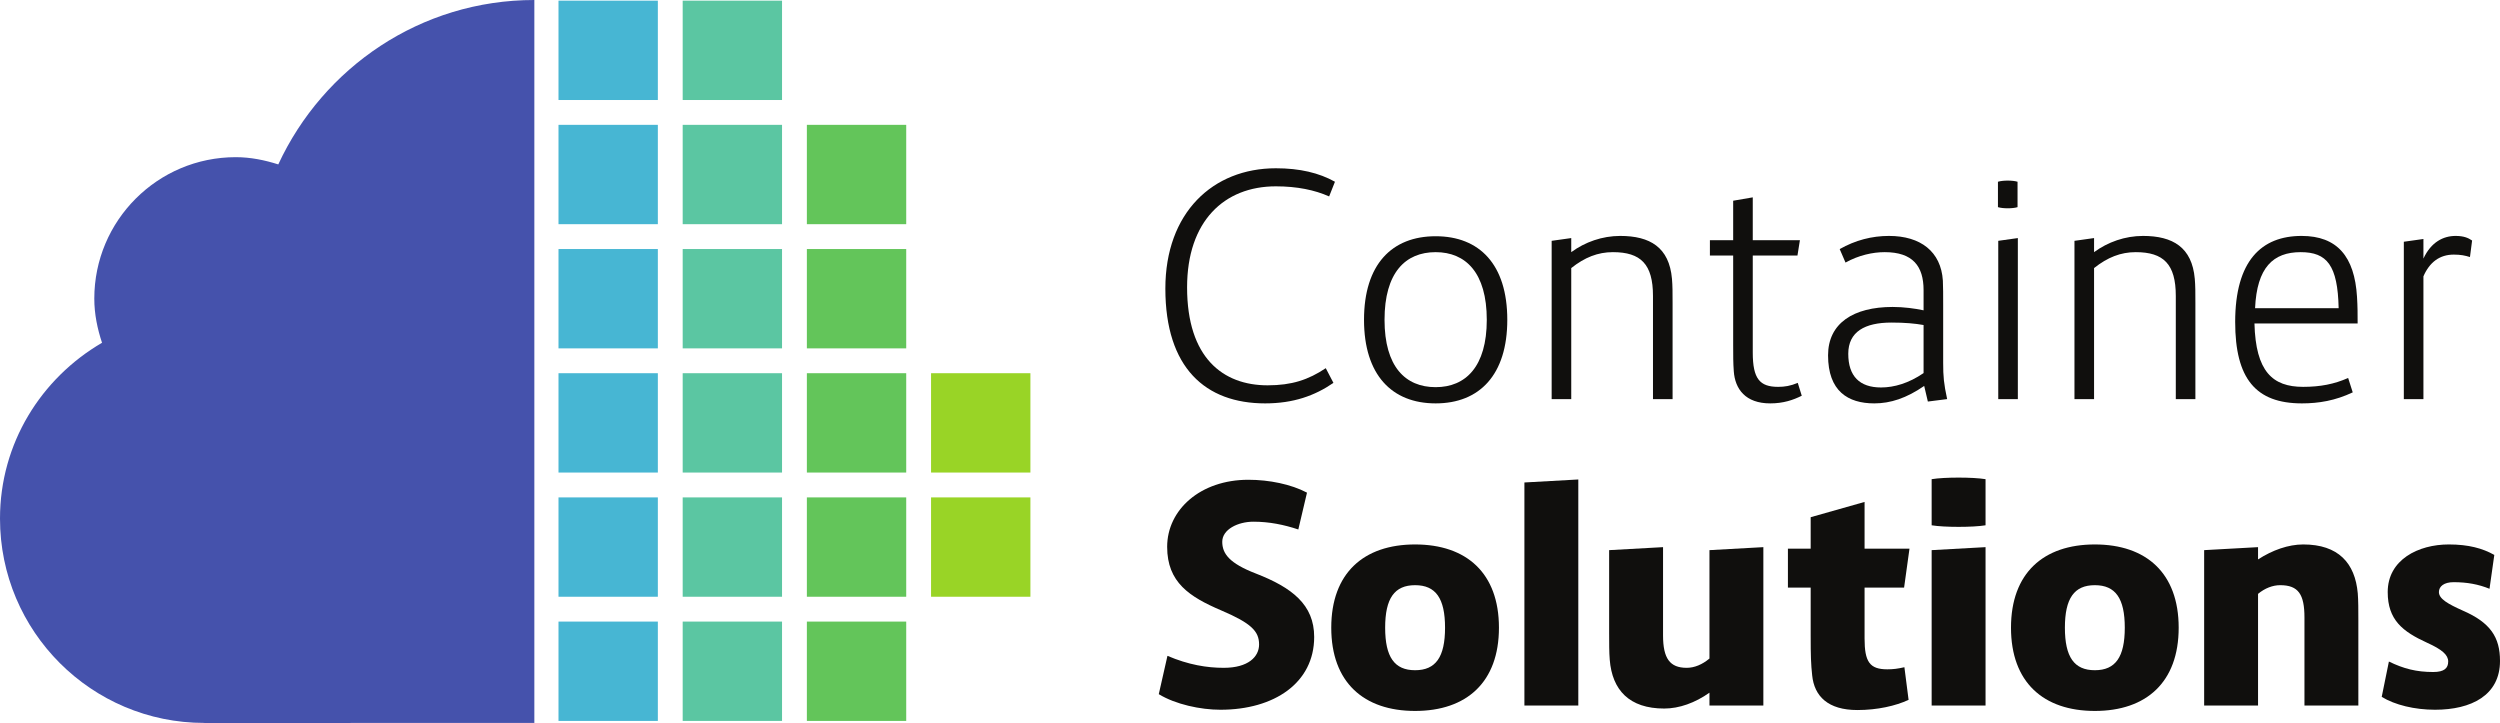
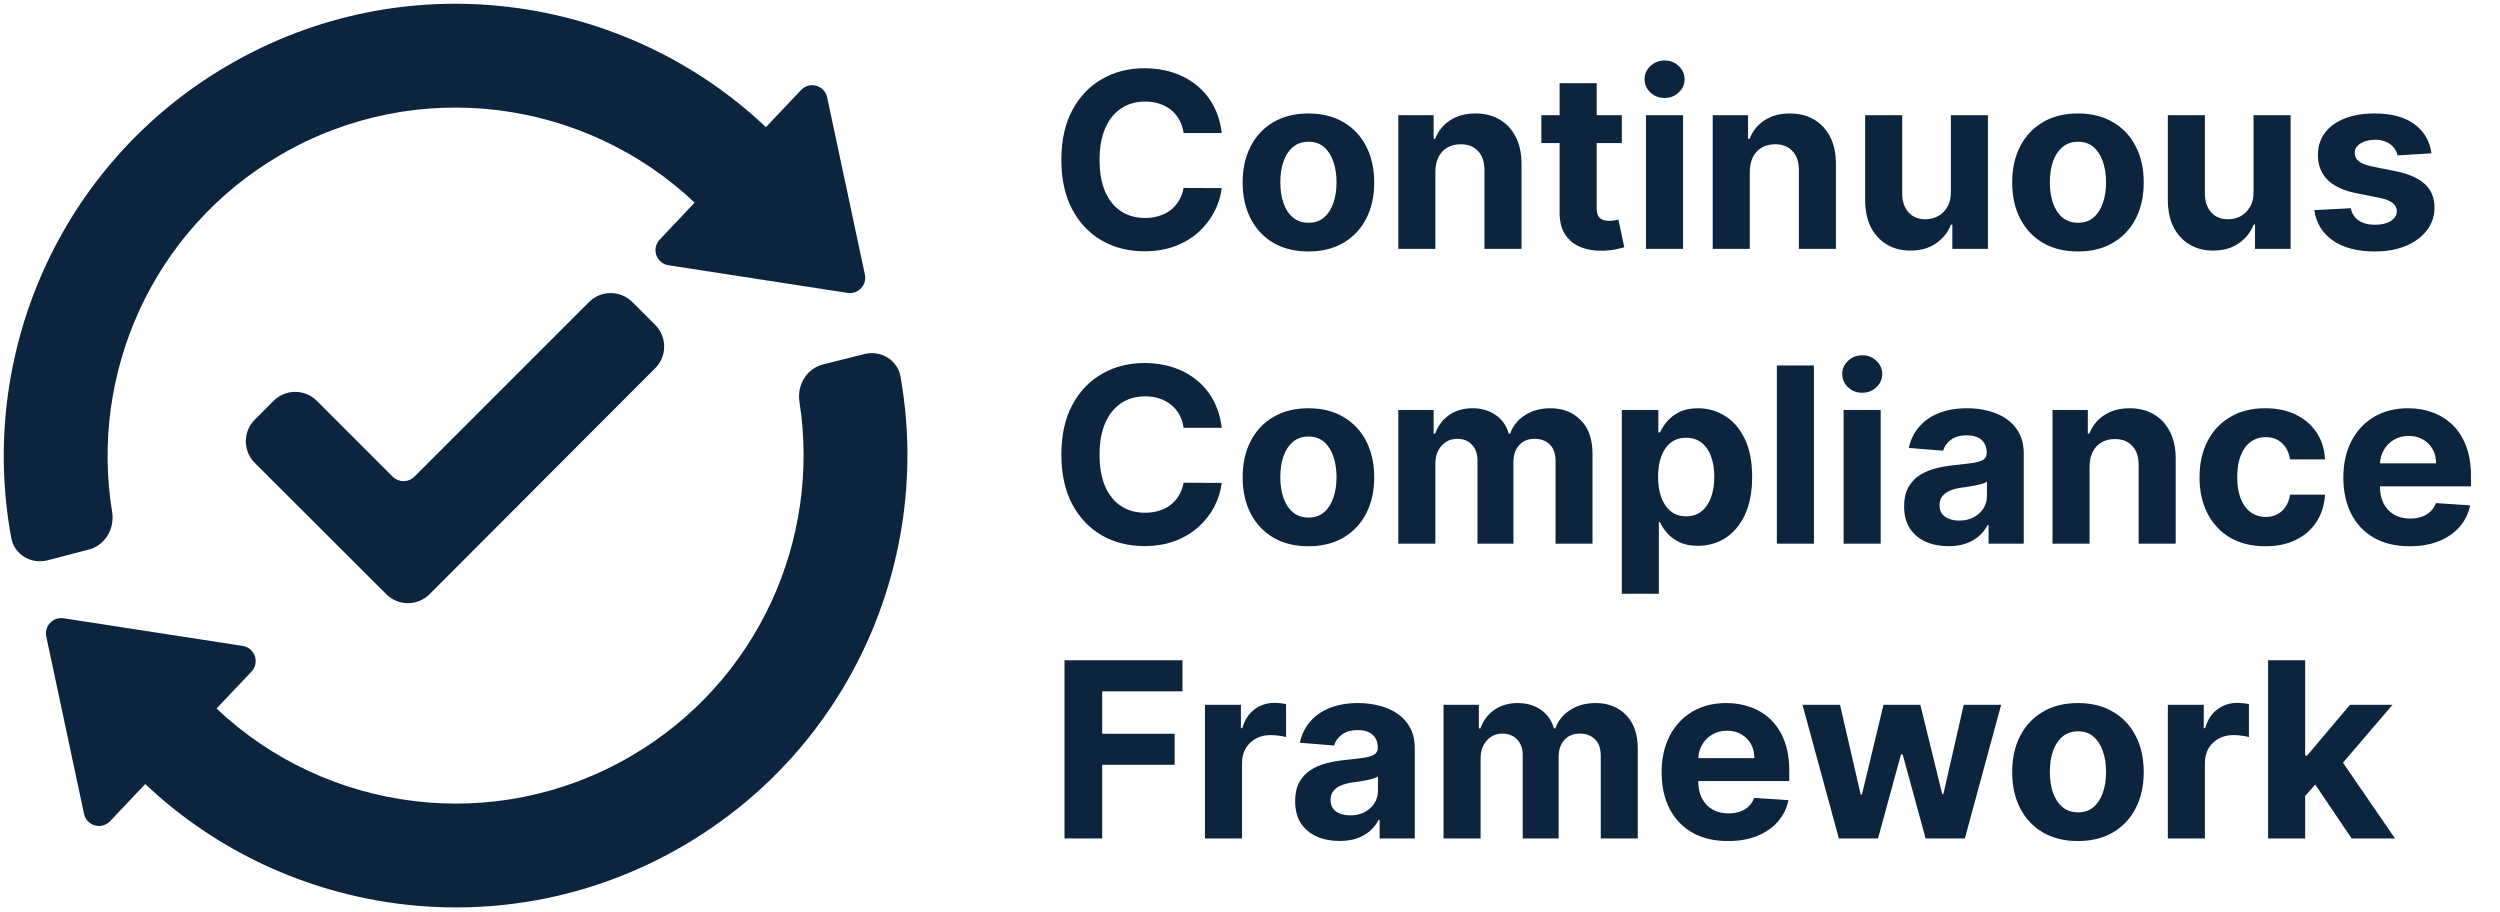
- <svg xmlns="http://www.w3.org/2000/svg" viewBox="0 0.005 500.916 144.864" height="144.864" width="500.916" xml:space="preserve">
-   <g transform="matrix(1.333333,0,0,-1.333333,0,158.7733)">
-     <g transform="scale(0.1)">
-       <path d="m 802.988,104.379 -495.953,-0.098 v 0.098 C 137.445,104.379 0,241.848 0,411.426 c 0,113.32 62.016,211.023 153.328,264.254 -6.941,20.922 -11.617,42.992 -11.617,66.324 0,117.336 95.187,212.566 212.566,212.566 22.442,0 43.598,-4.437 63.922,-10.871 67.5,145.591 213.836,247.061 384.789,247.061 V 104.379" fill="#4552ac" />
-       <path d="M 988.578,1040.47 H 839.281 v 149.31 h 149.297 v -149.31" fill="#47b6d3" />
-       <path d="M 1175.21,1040.47 H 1025.9 v 149.31 h 149.31 v -149.31" fill="#5bc6a2" />
-       <path d="M 988.578,853.871 H 839.281 V 1003.16 H 988.578 V 853.871" fill="#47b6d3" />
-       <path d="M 1175.21,853.871 H 1025.9 v 149.289 h 149.31 V 853.871" fill="#5bc6a2" />
-       <path d="m 1361.82,853.871 h -149.3 v 149.289 h 149.3 V 853.871" fill="#63c55a" />
-       <path d="M 988.578,667.25 H 839.281 V 816.539 H 988.578 V 667.25" fill="#47b6d3" />
-       <path d="M 1175.21,667.25 H 1025.9 v 149.289 h 149.31 V 667.25" fill="#5bc6a2" />
-       <path d="m 1361.82,667.25 h -149.3 v 149.289 h 149.3 V 667.25" fill="#63c55a" />
-       <path d="M 988.578,480.637 H 839.281 V 629.922 H 988.578 V 480.637" fill="#47b6d3" />
-       <path d="M 1175.21,480.637 H 1025.9 v 149.285 h 149.31 V 480.637" fill="#5bc6a2" />
-       <path d="m 1361.82,480.637 h -149.3 v 149.285 h 149.3 V 480.637" fill="#63c55a" />
-       <path d="m 1548.44,480.637 h -149.3 v 149.285 h 149.3 V 480.637" fill="#99d426" />
-       <path d="M 988.578,294.004 H 839.281 V 443.293 H 988.578 V 294.004" fill="#47b6d3" />
-       <path d="M 1175.21,294.004 H 1025.9 v 149.289 h 149.31 V 294.004" fill="#5bc6a2" />
-       <path d="m 1361.82,294.004 h -149.3 v 149.289 h 149.3 V 294.004" fill="#63c55a" />
-       <path d="m 1548.44,294.004 h -149.3 v 149.289 h 149.3 V 294.004" fill="#99d426" />
-       <path d="M 988.578,107.391 H 839.281 V 256.68 H 988.578 V 107.391" fill="#47b6d3" />
-       <path d="M 1175.21,107.391 H 1025.9 V 256.68 h 149.31 V 107.391" fill="#5bc6a2" />
-       <path d="m 1361.82,107.391 h -149.3 V 256.68 h 149.3 V 107.391" fill="#63c55a" />
-       <path d="m 1751.24,757.094 c 0,114.094 71.31,180.801 166.08,180.801 35.88,0 64.87,-6.899 88.78,-20.243 l -8.74,-22.082 c -21.62,9.66 -48.3,15.184 -80.04,15.184 -77.75,0 -133.42,-52.449 -133.42,-151.816 0,-105.813 53.83,-147.219 121,-147.219 36.34,0 61.18,8.281 87.4,25.761 l 11.51,-22.082 c -28.07,-19.324 -60.27,-30.824 -102.59,-30.824 -89.72,0 -149.98,53.364 -149.98,172.52" fill="#100f0d" />
-       <path d="m 2234.26,710.172 c 0,70.844 -31.75,101.668 -76.84,101.668 -45.54,0 -76.82,-30.824 -76.82,-101.668 0,-70.391 31.28,-101.211 76.82,-101.211 45.09,0 76.84,30.82 76.84,101.211 z m 30.82,0 c 0,-82.813 -41.87,-125.598 -107.66,-125.598 -65.78,0 -107.64,42.785 -107.64,125.598 0,83.266 41.86,125.59 107.64,125.59 65.79,0 107.66,-42.324 107.66,-125.59" fill="#100f0d" />
-       <path d="M 2513.47,735.473 V 591.016 h -29.45 v 155.039 c 0,47.843 -18.39,65.785 -60.26,65.785 -22.54,0 -42.32,-7.82 -62.57,-23.918 V 591.016 h -29.44 v 237.847 l 29.44,4.141 V 811.84 c 20.7,15.183 46.47,24.387 73.61,24.387 44.62,0 73.61,-17.028 77.75,-64.411 0.92,-10.582 0.92,-20.703 0.92,-36.343" fill="#100f0d" />
-       <path d="m 2707.58,596.074 c -12.88,-6.441 -27.61,-11.5 -47.39,-11.5 -37.26,0 -52.9,21.621 -54.75,48.309 -0.92,12.422 -0.92,23.461 -0.92,40.023 v 133.875 h -34.96 v 23.004 h 34.96 v 59.348 l 29.44,5.055 v -64.403 h 70.85 l -3.68,-23.004 h -67.17 v -145.84 c 0,-39.562 10.59,-51.523 38.19,-51.523 9.67,0 18.41,1.379 29.44,5.98 l 5.99,-19.324" fill="#100f0d" />
-       <path d="m 2826.71,608.496 c 19.77,0 41.86,6.442 63.94,21.625 v 72.227 c -12.88,2.3 -28.06,3.683 -48.31,3.683 -40.02,0 -64.86,-13.804 -64.86,-46.929 0,-33.582 17.02,-50.606 49.23,-50.606 z m 70.38,-21.16 -5.52,23.461 c -26.68,-18.399 -50.6,-26.223 -74.99,-26.223 -39.56,0 -69.46,18.406 -69.46,72.227 0,48.304 38.18,72.691 97.07,72.691 16.56,0 33.58,-2.301 46.46,-5.062 v 30.367 c 0,35.883 -16.1,57.043 -58.42,57.043 -17.94,0 -39.1,-4.598 -58.89,-15.641 l -8.74,20.242 c 23.47,13.344 48.3,19.786 74.07,19.786 47.38,0 78.21,-23.469 80.97,-67.168 0.46,-10.582 0.46,-21.164 0.46,-36.809 v -86.945 c 0,-20.246 0.92,-30.828 5.97,-54.289 l -28.98,-3.68" fill="#100f0d" />
-       <path d="m 3002.87,828.863 29.44,4.141 V 591.016 h -29.44 z m -0.46,88.789 c 7.37,2.297 22.08,2.297 29.45,0 v -38.183 c -7.37,-2.301 -22.08,-2.301 -29.45,0 v 38.183" fill="#100f0d" />
-       <path d="M 3299.12,735.473 V 591.016 h -29.44 v 155.039 c 0,47.843 -18.4,65.785 -60.27,65.785 -22.53,0 -42.32,-7.82 -62.56,-23.918 V 591.016 h -29.45 v 237.847 l 29.45,4.141 V 811.84 c 20.7,15.183 46.46,24.387 73.61,24.387 44.62,0 73.6,-17.028 77.74,-64.411 0.92,-10.582 0.92,-20.703 0.92,-36.343" fill="#100f0d" />
-       <path d="m 3388.81,727.652 h 125.59 c -1.38,64.411 -17.49,84.188 -57.05,84.188 -41.4,0 -65.79,-23 -68.54,-84.188 z m 139.85,-104.894 6.91,-21.621 c -26.23,-12.422 -51.07,-16.563 -76.37,-16.563 -69.47,0 -100.29,37.266 -100.29,122.375 0,92.012 39.56,129.278 99.82,129.278 53.37,0 79.59,-30.829 83.27,-91.555 0.92,-15.18 0.92,-25.301 0.92,-40.024 h -155.03 c 1.84,-72.226 27.14,-95.23 73.15,-95.23 25.76,0 46.92,4.141 67.62,13.34" fill="#100f0d" />
-       <path d="m 3612.35,827.48 29.45,4.141 V 802.18 c 11.5,24.843 29.9,34.047 48.31,34.047 11.96,0 18.85,-2.766 24.84,-6.907 l -3.22,-24.84 c -7.36,2.301 -13.8,3.68 -24.39,3.68 -21.16,0 -36.34,-11.5 -45.54,-32.66 V 591.016 h -29.45 V 827.48" fill="#100f0d" />
-       <path d="m 1741.35,147.602 13.04,57.593 c 31.5,-13.496 59.4,-17.996 84.6,-17.996 36.9,0 53.1,16.649 53.1,35.098 0,19.793 -11.7,31.941 -57.15,51.297 -47.24,20.246 -80.99,41.844 -80.99,95.39 0,55.801 49.94,100.801 121.94,100.801 31.5,0 64.35,-6.75 88.19,-19.347 l -13.04,-55.348 c -21.6,7.195 -43.65,11.695 -67.5,11.695 -23.4,0 -46.8,-11.695 -46.8,-30.144 0,-17.996 10.8,-32.403 50.4,-47.703 54.45,-21.145 87.74,-46.797 87.74,-95.391 0,-68.848 -59.84,-109.348 -140.84,-109.348 -30.15,0 -67.5,8.09 -92.69,23.403" fill="#100f0d" />
-       <path d="m 2171.54,247.488 c 0,44.106 -13.95,63.899 -45,63.899 -31.04,0 -45,-19.793 -45,-63.899 0,-44.09 13.96,-63.898 45,-63.898 31.05,0 45,19.808 45,63.898 z m 81,0 c 0,-81.886 -48.6,-125.09 -126,-125.09 -77.4,0 -125.99,43.204 -125.99,125.09 0,81.907 48.59,125.102 125.99,125.102 77.4,0 126,-43.195 126,-125.102" fill="#100f0d" />
-       <path d="m 2290.8,465.73 81,4.504 V 130.5 h -81 v 335.23" fill="#100f0d" />
-       <path d="M 2649.88,368.535 V 130.5 h -80.99 v 19.34 c -21.6,-15.289 -45.45,-23.84 -67.95,-23.84 -52.65,0 -78.3,27.898 -81.9,73.348 -0.91,10.347 -0.91,25.64 -0.91,40.945 v 123.75 l 81.01,4.492 V 235.793 c 0,-34.648 10.34,-48.594 35.55,-48.594 11.7,0 23.4,4.949 34.2,13.946 v 162.898 l 80.99,4.492" fill="#100f0d" />
-       <path d="m 2861.83,188.102 6.3,-49.063 c -19.35,-8.988 -46.8,-15.289 -76.95,-15.289 -44.1,0 -64.79,20.691 -67.95,52.199 -1.79,16.649 -2.24,28.797 -2.24,59.395 v 72.449 h -34.2 v 58.496 h 34.2 v 47.246 l 80.99,22.949 v -70.195 h 67.5 l -8.1,-58.496 h -59.4 v -76.504 c 0,-35.098 7.65,-46.348 34.2,-46.348 9,0 15.74,0.911 25.65,3.161" fill="#100f0d" />
-       <path d="m 2902.78,364.043 81,4.492 V 130.5 h -81 z m 0,106.641 c 18.9,3.156 62.09,3.156 81,0 v -69.297 c -18.91,-3.157 -62.1,-3.157 -81,0 v 69.297" fill="#100f0d" />
-       <path d="m 3193.02,247.488 c 0,44.106 -13.96,63.899 -45,63.899 -31.05,0 -45,-19.793 -45,-63.899 0,-44.09 13.95,-63.898 45,-63.898 31.04,0 45,19.808 45,63.898 z m 80.99,0 c 0,-81.886 -48.6,-125.09 -125.99,-125.09 -77.4,0 -126,43.204 -126,125.09 0,81.907 48.6,125.102 126,125.102 77.39,0 125.99,-43.195 125.99,-125.102" fill="#100f0d" />
-       <path d="M 3544.01,258.293 V 130.5 h -80.99 v 132.293 c 0,34.648 -9.01,48.594 -36.46,48.594 -11.25,0 -22.95,-4.492 -33.29,-13.047 V 130.5 h -80.99 v 233.543 l 80.99,4.492 V 350.09 c 21.59,13.953 45.45,22.5 67.94,22.5 52.66,0 77.85,-27.902 81.91,-73.352 0.89,-10.351 0.89,-25.644 0.89,-40.945" fill="#100f0d" />
-       <path d="m 3579.12,143.539 10.8,53.102 c 22.05,-10.789 41.4,-15.743 66.6,-15.743 16.65,0 22.5,5.852 22.5,15.743 0,9.902 -9,18.007 -31.95,28.347 -36.44,16.653 -58.94,34.2 -58.94,76.059 0,48.594 45.89,71.543 91.79,71.543 29.7,0 50.85,-5.852 68.4,-15.754 l -7.21,-50.852 c -16.65,6.758 -33.75,9.907 -53.99,9.907 -14.41,0 -22.05,-6.301 -22.05,-14.844 0,-10.356 13.95,-18.012 35.99,-27.902 41.41,-17.997 55.81,-40.047 55.81,-75.594 0,-51.75 -43.2,-73.352 -97.65,-73.352 -30.6,0 -60.29,7.199 -80.1,19.34" fill="#100f0d" />
-     </g>
-   </g>
+ <svg xmlns="http://www.w3.org/2000/svg" width="653" height="238" viewBox="0 0 653 238" fill="none">
+   <path d="M12.449 146.343C8.164 147.462 3.756 144.886 2.948 140.532C-5.87 92.987 15.305 42.93 59.457 17.125C105.782 -9.951 162.958 -1.886 200.067 33.213L209.236 23.51C211.45 21.167 215.384 22.272 216.055 25.425L225.908 71.719C226.491 74.457 224.152 76.932 221.385 76.505L174.609 69.285C171.423 68.793 170.097 64.928 172.312 62.584L181.439 52.926C152.857 25.892 108.819 19.68 73.139 40.534C39.707 60.074 23.379 97.668 29.291 133.727C30.004 138.073 27.481 142.42 23.219 143.532L12.449 146.343Z" fill="#0C243E" />
+   <path d="M56.561 185.074C85.143 212.108 129.181 218.32 164.861 197.466C198.083 178.048 214.416 140.803 208.817 104.951C208.137 100.594 210.7 96.262 214.977 95.188L225.77 92.477C230.061 91.399 234.441 94.009 235.214 98.365C243.603 145.641 222.417 195.232 178.543 220.875C132.218 247.951 75.042 239.886 37.933 204.787L28.764 214.49C26.55 216.833 22.616 215.728 21.945 212.575L12.092 166.281C11.509 163.543 13.848 161.068 16.615 161.495L63.391 168.715C66.577 169.207 67.903 173.072 65.689 175.415L56.561 185.074Z" fill="#0C243E" />
+   <path d="M112.215 155.201L171.144 96.171C174.266 93.044 174.261 87.979 171.135 84.858L165.157 78.889C162.032 75.769 156.97 75.771 153.848 78.894L108.23 124.511C106.668 126.073 104.136 126.073 102.574 124.511L82.763 104.7C79.637 101.574 74.568 101.576 71.444 104.705L66.547 109.611C63.425 112.737 63.43 117.803 66.557 120.924L100.901 155.21C104.028 158.332 109.093 158.328 112.215 155.201Z" fill="#0C243E" />
+   <path d="M319.114 34.75H309.159C308.977 33.462 308.606 32.318 308.045 31.318C307.485 30.303 306.765 29.439 305.886 28.727C305.008 28.015 303.992 27.47 302.841 27.091C301.705 26.712 300.47 26.523 299.136 26.523C296.727 26.523 294.629 27.121 292.841 28.318C291.053 29.5 289.667 31.227 288.682 33.5C287.697 35.758 287.205 38.5 287.205 41.727C287.205 45.045 287.697 47.833 288.682 50.091C289.682 52.349 291.076 54.053 292.864 55.205C294.652 56.356 296.72 56.932 299.068 56.932C300.386 56.932 301.606 56.758 302.727 56.409C303.864 56.061 304.871 55.553 305.75 54.886C306.629 54.205 307.356 53.379 307.932 52.409C308.523 51.439 308.932 50.333 309.159 49.091L319.114 49.136C318.856 51.273 318.212 53.333 317.182 55.318C316.167 57.288 314.795 59.053 313.068 60.614C311.356 62.159 309.311 63.386 306.932 64.296C304.568 65.189 301.894 65.636 298.909 65.636C294.758 65.636 291.045 64.697 287.773 62.818C284.515 60.939 281.939 58.22 280.045 54.659C278.167 51.099 277.227 46.788 277.227 41.727C277.227 36.651 278.182 32.333 280.091 28.773C282 25.212 284.591 22.5 287.864 20.636C291.136 18.758 294.818 17.818 298.909 17.818C301.606 17.818 304.106 18.197 306.409 18.954C308.727 19.712 310.78 20.818 312.568 22.273C314.356 23.712 315.811 25.477 316.932 27.568C318.068 29.659 318.795 32.053 319.114 34.75ZM341.761 65.682C338.231 65.682 335.178 64.932 332.602 63.432C330.042 61.917 328.064 59.811 326.67 57.114C325.277 54.401 324.58 51.258 324.58 47.682C324.58 44.076 325.277 40.924 326.67 38.227C328.064 35.515 330.042 33.409 332.602 31.909C335.178 30.394 338.231 29.636 341.761 29.636C345.292 29.636 348.337 30.394 350.898 31.909C353.473 33.409 355.458 35.515 356.852 38.227C358.246 40.924 358.943 44.076 358.943 47.682C358.943 51.258 358.246 54.401 356.852 57.114C355.458 59.811 353.473 61.917 350.898 63.432C348.337 64.932 345.292 65.682 341.761 65.682ZM341.807 58.182C343.413 58.182 344.754 57.727 345.83 56.818C346.905 55.894 347.716 54.636 348.261 53.045C348.822 51.455 349.102 49.644 349.102 47.614C349.102 45.583 348.822 43.773 348.261 42.182C347.716 40.591 346.905 39.333 345.83 38.409C344.754 37.485 343.413 37.023 341.807 37.023C340.186 37.023 338.822 37.485 337.716 38.409C336.625 39.333 335.799 40.591 335.239 42.182C334.693 43.773 334.42 45.583 334.42 47.614C334.42 49.644 334.693 51.455 335.239 53.045C335.799 54.636 336.625 55.894 337.716 56.818C338.822 57.727 340.186 58.182 341.807 58.182ZM374.92 44.818V65H365.239V30.091H374.466V36.25H374.875C375.648 34.22 376.943 32.614 378.761 31.432C380.58 30.235 382.784 29.636 385.375 29.636C387.799 29.636 389.913 30.167 391.716 31.227C393.519 32.288 394.92 33.803 395.92 35.773C396.92 37.727 397.42 40.061 397.42 42.773V65H387.739V44.5C387.754 42.364 387.208 40.697 386.102 39.5C384.996 38.288 383.473 37.682 381.534 37.682C380.231 37.682 379.08 37.962 378.08 38.523C377.095 39.083 376.322 39.901 375.761 40.977C375.216 42.038 374.936 43.318 374.92 44.818ZM423.619 30.091V37.364H402.597V30.091H423.619ZM407.369 21.727H417.051V54.273C417.051 55.167 417.188 55.864 417.46 56.364C417.733 56.849 418.112 57.189 418.597 57.386C419.097 57.583 419.672 57.682 420.324 57.682C420.778 57.682 421.233 57.644 421.688 57.568C422.142 57.477 422.491 57.409 422.733 57.364L424.256 64.568C423.771 64.72 423.089 64.894 422.21 65.091C421.331 65.303 420.263 65.432 419.006 65.477C416.672 65.568 414.627 65.258 412.869 64.546C411.127 63.833 409.771 62.727 408.801 61.227C407.831 59.727 407.354 57.833 407.369 55.545V21.727ZM429.926 65V30.091H439.608V65H429.926ZM434.79 25.591C433.35 25.591 432.116 25.114 431.085 24.159C430.07 23.189 429.562 22.03 429.562 20.682C429.562 19.349 430.07 18.204 431.085 17.25C432.116 16.28 433.35 15.796 434.79 15.796C436.229 15.796 437.456 16.28 438.472 17.25C439.502 18.204 440.017 19.349 440.017 20.682C440.017 22.03 439.502 23.189 438.472 24.159C437.456 25.114 436.229 25.591 434.79 25.591ZM457.045 44.818V65H447.364V30.091H456.591V36.25H457C457.773 34.22 459.068 32.614 460.886 31.432C462.705 30.235 464.909 29.636 467.5 29.636C469.924 29.636 472.038 30.167 473.841 31.227C475.644 32.288 477.045 33.803 478.045 35.773C479.045 37.727 479.545 40.061 479.545 42.773V65H469.864V44.5C469.879 42.364 469.333 40.697 468.227 39.5C467.121 38.288 465.598 37.682 463.659 37.682C462.356 37.682 461.205 37.962 460.205 38.523C459.22 39.083 458.447 39.901 457.886 40.977C457.341 42.038 457.061 43.318 457.045 44.818ZM509.562 50.136V30.091H519.244V65H509.949V58.659H509.585C508.797 60.705 507.487 62.349 505.653 63.591C503.835 64.833 501.616 65.454 498.994 65.454C496.661 65.454 494.608 64.924 492.835 63.864C491.063 62.803 489.676 61.295 488.676 59.341C487.691 57.386 487.191 55.045 487.176 52.318V30.091H496.858V50.591C496.873 52.651 497.426 54.28 498.517 55.477C499.608 56.674 501.07 57.273 502.903 57.273C504.07 57.273 505.161 57.008 506.176 56.477C507.191 55.932 508.009 55.129 508.631 54.068C509.267 53.008 509.578 51.697 509.562 50.136ZM542.761 65.682C539.231 65.682 536.178 64.932 533.602 63.432C531.042 61.917 529.064 59.811 527.67 57.114C526.277 54.401 525.58 51.258 525.58 47.682C525.58 44.076 526.277 40.924 527.67 38.227C529.064 35.515 531.042 33.409 533.602 31.909C536.178 30.394 539.231 29.636 542.761 29.636C546.292 29.636 549.337 30.394 551.898 31.909C554.473 33.409 556.458 35.515 557.852 38.227C559.246 40.924 559.943 44.076 559.943 47.682C559.943 51.258 559.246 54.401 557.852 57.114C556.458 59.811 554.473 61.917 551.898 63.432C549.337 64.932 546.292 65.682 542.761 65.682ZM542.807 58.182C544.413 58.182 545.754 57.727 546.83 56.818C547.905 55.894 548.716 54.636 549.261 53.045C549.822 51.455 550.102 49.644 550.102 47.614C550.102 45.583 549.822 43.773 549.261 42.182C548.716 40.591 547.905 39.333 546.83 38.409C545.754 37.485 544.413 37.023 542.807 37.023C541.186 37.023 539.822 37.485 538.716 38.409C537.625 39.333 536.799 40.591 536.239 42.182C535.693 43.773 535.42 45.583 535.42 47.614C535.42 49.644 535.693 51.455 536.239 53.045C536.799 54.636 537.625 55.894 538.716 56.818C539.822 57.727 541.186 58.182 542.807 58.182ZM588.625 50.136V30.091H598.307V65H589.011V58.659H588.648C587.86 60.705 586.549 62.349 584.716 63.591C582.898 64.833 580.678 65.454 578.057 65.454C575.723 65.454 573.67 64.924 571.898 63.864C570.125 62.803 568.739 61.295 567.739 59.341C566.754 57.386 566.254 55.045 566.239 52.318V30.091H575.92V50.591C575.936 52.651 576.489 54.28 577.58 55.477C578.67 56.674 580.133 57.273 581.966 57.273C583.133 57.273 584.223 57.008 585.239 56.477C586.254 55.932 587.072 55.129 587.693 54.068C588.33 53.008 588.64 51.697 588.625 50.136ZM635.097 40.045L626.233 40.591C626.081 39.833 625.756 39.151 625.256 38.545C624.756 37.924 624.097 37.432 623.278 37.068C622.475 36.689 621.513 36.5 620.392 36.5C618.892 36.5 617.627 36.818 616.597 37.455C615.566 38.076 615.051 38.909 615.051 39.955C615.051 40.788 615.384 41.492 616.051 42.068C616.718 42.644 617.862 43.106 619.483 43.455L625.801 44.727C629.195 45.424 631.725 46.545 633.392 48.091C635.059 49.636 635.892 51.667 635.892 54.182C635.892 56.47 635.218 58.477 633.869 60.205C632.536 61.932 630.703 63.28 628.369 64.25C626.051 65.204 623.377 65.682 620.347 65.682C615.725 65.682 612.044 64.72 609.301 62.795C606.574 60.856 604.975 58.22 604.506 54.886L614.028 54.386C614.316 55.795 615.013 56.871 616.119 57.614C617.225 58.341 618.642 58.705 620.369 58.705C622.066 58.705 623.43 58.379 624.46 57.727C625.506 57.061 626.036 56.205 626.051 55.159C626.036 54.28 625.665 53.561 624.938 53C624.21 52.424 623.089 51.985 621.574 51.682L615.528 50.477C612.119 49.795 609.581 48.614 607.915 46.932C606.263 45.25 605.438 43.106 605.438 40.5C605.438 38.258 606.044 36.326 607.256 34.705C608.483 33.083 610.203 31.833 612.415 30.954C614.642 30.076 617.248 29.636 620.233 29.636C624.642 29.636 628.112 30.568 630.642 32.432C633.188 34.295 634.672 36.833 635.097 40.045ZM319.114 111.75H309.159C308.977 110.462 308.606 109.318 308.045 108.318C307.485 107.303 306.765 106.439 305.886 105.727C305.008 105.015 303.992 104.47 302.841 104.091C301.705 103.712 300.47 103.523 299.136 103.523C296.727 103.523 294.629 104.121 292.841 105.318C291.053 106.5 289.667 108.227 288.682 110.5C287.697 112.758 287.205 115.5 287.205 118.727C287.205 122.045 287.697 124.833 288.682 127.091C289.682 129.348 291.076 131.053 292.864 132.205C294.652 133.356 296.72 133.932 299.068 133.932C300.386 133.932 301.606 133.758 302.727 133.409C303.864 133.061 304.871 132.553 305.75 131.886C306.629 131.205 307.356 130.379 307.932 129.409C308.523 128.439 308.932 127.333 309.159 126.091L319.114 126.136C318.856 128.273 318.212 130.333 317.182 132.318C316.167 134.288 314.795 136.053 313.068 137.614C311.356 139.159 309.311 140.386 306.932 141.295C304.568 142.189 301.894 142.636 298.909 142.636C294.758 142.636 291.045 141.697 287.773 139.818C284.515 137.939 281.939 135.22 280.045 131.659C278.167 128.098 277.227 123.788 277.227 118.727C277.227 113.652 278.182 109.333 280.091 105.773C282 102.212 284.591 99.5 287.864 97.636C291.136 95.758 294.818 94.818 298.909 94.818C301.606 94.818 304.106 95.197 306.409 95.954C308.727 96.712 310.78 97.818 312.568 99.273C314.356 100.712 315.811 102.477 316.932 104.568C318.068 106.659 318.795 109.053 319.114 111.75ZM341.761 142.682C338.231 142.682 335.178 141.932 332.602 140.432C330.042 138.917 328.064 136.811 326.67 134.114C325.277 131.402 324.58 128.258 324.58 124.682C324.58 121.076 325.277 117.924 326.67 115.227C328.064 112.515 330.042 110.409 332.602 108.909C335.178 107.394 338.231 106.636 341.761 106.636C345.292 106.636 348.337 107.394 350.898 108.909C353.473 110.409 355.458 112.515 356.852 115.227C358.246 117.924 358.943 121.076 358.943 124.682C358.943 128.258 358.246 131.402 356.852 134.114C355.458 136.811 353.473 138.917 350.898 140.432C348.337 141.932 345.292 142.682 341.761 142.682ZM341.807 135.182C343.413 135.182 344.754 134.727 345.83 133.818C346.905 132.894 347.716 131.636 348.261 130.045C348.822 128.455 349.102 126.644 349.102 124.614C349.102 122.583 348.822 120.773 348.261 119.182C347.716 117.591 346.905 116.333 345.83 115.409C344.754 114.485 343.413 114.023 341.807 114.023C340.186 114.023 338.822 114.485 337.716 115.409C336.625 116.333 335.799 117.591 335.239 119.182C334.693 120.773 334.42 122.583 334.42 124.614C334.42 126.644 334.693 128.455 335.239 130.045C335.799 131.636 336.625 132.894 337.716 133.818C338.822 134.727 340.186 135.182 341.807 135.182ZM365.239 142V107.091H374.466V113.25H374.875C375.602 111.205 376.814 109.591 378.511 108.409C380.208 107.227 382.239 106.636 384.602 106.636C386.996 106.636 389.034 107.235 390.716 108.432C392.398 109.614 393.519 111.22 394.08 113.25H394.443C395.155 111.25 396.443 109.652 398.307 108.455C400.186 107.242 402.405 106.636 404.966 106.636C408.223 106.636 410.867 107.674 412.898 109.75C414.943 111.811 415.966 114.735 415.966 118.523V142H406.307V120.432C406.307 118.492 405.792 117.038 404.761 116.068C403.731 115.098 402.443 114.614 400.898 114.614C399.14 114.614 397.769 115.174 396.784 116.295C395.799 117.402 395.307 118.864 395.307 120.682V142H385.92V120.227C385.92 118.515 385.428 117.152 384.443 116.136C383.473 115.121 382.193 114.614 380.602 114.614C379.527 114.614 378.557 114.886 377.693 115.432C376.845 115.962 376.17 116.712 375.67 117.682C375.17 118.636 374.92 119.758 374.92 121.045V142H365.239ZM423.614 155.091V107.091H433.159V112.955H433.591C434.015 112.015 434.629 111.061 435.432 110.091C436.25 109.106 437.311 108.288 438.614 107.636C439.932 106.97 441.568 106.636 443.523 106.636C446.068 106.636 448.417 107.303 450.568 108.636C452.72 109.955 454.439 111.947 455.727 114.614C457.015 117.265 457.659 120.591 457.659 124.591C457.659 128.485 457.03 131.773 455.773 134.455C454.53 137.121 452.833 139.144 450.682 140.523C448.545 141.886 446.152 142.568 443.5 142.568C441.621 142.568 440.023 142.258 438.705 141.636C437.402 141.015 436.333 140.235 435.5 139.295C434.667 138.341 434.03 137.379 433.591 136.409H433.295V155.091H423.614ZM433.091 124.545C433.091 126.621 433.379 128.432 433.955 129.977C434.53 131.523 435.364 132.727 436.455 133.591C437.545 134.439 438.871 134.864 440.432 134.864C442.008 134.864 443.341 134.432 444.432 133.568C445.523 132.689 446.348 131.477 446.909 129.932C447.485 128.371 447.773 126.576 447.773 124.545C447.773 122.53 447.492 120.758 446.932 119.227C446.371 117.697 445.545 116.5 444.455 115.636C443.364 114.773 442.023 114.341 440.432 114.341C438.856 114.341 437.523 114.758 436.432 115.591C435.356 116.424 434.53 117.606 433.955 119.136C433.379 120.667 433.091 122.47 433.091 124.545ZM473.795 95.454V142H464.114V95.454H473.795ZM481.551 142V107.091H491.233V142H481.551ZM486.415 102.591C484.975 102.591 483.741 102.114 482.71 101.159C481.695 100.189 481.188 99.03 481.188 97.682C481.188 96.349 481.695 95.204 482.71 94.25C483.741 93.28 484.975 92.796 486.415 92.796C487.854 92.796 489.081 93.28 490.097 94.25C491.127 95.204 491.642 96.349 491.642 97.682C491.642 99.03 491.127 100.189 490.097 101.159C489.081 102.114 487.854 102.591 486.415 102.591ZM508.943 142.659C506.716 142.659 504.731 142.273 502.989 141.5C501.246 140.712 499.867 139.553 498.852 138.023C497.852 136.477 497.352 134.553 497.352 132.25C497.352 130.311 497.708 128.682 498.42 127.364C499.133 126.045 500.102 124.985 501.33 124.182C502.557 123.379 503.951 122.773 505.511 122.364C507.087 121.955 508.739 121.667 510.466 121.5C512.496 121.288 514.133 121.091 515.375 120.909C516.617 120.712 517.519 120.424 518.08 120.045C518.64 119.667 518.92 119.106 518.92 118.364V118.227C518.92 116.788 518.466 115.674 517.557 114.886C516.663 114.098 515.39 113.705 513.739 113.705C511.996 113.705 510.61 114.091 509.58 114.864C508.549 115.621 507.867 116.576 507.534 117.727L498.58 117C499.034 114.879 499.928 113.045 501.261 111.5C502.595 109.939 504.314 108.742 506.42 107.909C508.542 107.061 510.996 106.636 513.784 106.636C515.723 106.636 517.58 106.864 519.352 107.318C521.14 107.773 522.723 108.477 524.102 109.432C525.496 110.386 526.595 111.614 527.398 113.114C528.201 114.598 528.602 116.379 528.602 118.455V142H519.42V137.159H519.148C518.587 138.25 517.837 139.212 516.898 140.045C515.958 140.864 514.83 141.508 513.511 141.977C512.193 142.432 510.67 142.659 508.943 142.659ZM511.716 135.977C513.14 135.977 514.398 135.697 515.489 135.136C516.58 134.561 517.436 133.788 518.057 132.818C518.678 131.848 518.989 130.75 518.989 129.523V125.818C518.686 126.015 518.269 126.197 517.739 126.364C517.223 126.515 516.64 126.659 515.989 126.795C515.337 126.917 514.686 127.03 514.034 127.136C513.383 127.227 512.792 127.311 512.261 127.386C511.125 127.553 510.133 127.818 509.284 128.182C508.436 128.545 507.777 129.038 507.307 129.659C506.837 130.265 506.602 131.023 506.602 131.932C506.602 133.25 507.08 134.258 508.034 134.955C509.004 135.636 510.231 135.977 511.716 135.977ZM545.795 121.818V142H536.114V107.091H545.341V113.25H545.75C546.523 111.22 547.818 109.614 549.636 108.432C551.455 107.235 553.659 106.636 556.25 106.636C558.674 106.636 560.788 107.167 562.591 108.227C564.394 109.288 565.795 110.803 566.795 112.773C567.795 114.727 568.295 117.061 568.295 119.773V142H558.614V121.5C558.629 119.364 558.083 117.697 556.977 116.5C555.871 115.288 554.348 114.682 552.409 114.682C551.106 114.682 549.955 114.962 548.955 115.523C547.97 116.083 547.197 116.902 546.636 117.977C546.091 119.038 545.811 120.318 545.795 121.818ZM591.699 142.682C588.123 142.682 585.047 141.924 582.472 140.409C579.911 138.879 577.941 136.758 576.562 134.045C575.199 131.333 574.517 128.212 574.517 124.682C574.517 121.106 575.206 117.97 576.585 115.273C577.979 112.561 579.956 110.447 582.517 108.932C585.078 107.402 588.123 106.636 591.653 106.636C594.699 106.636 597.366 107.189 599.653 108.295C601.941 109.402 603.752 110.955 605.085 112.955C606.419 114.955 607.153 117.303 607.29 120H598.153C597.896 118.258 597.214 116.856 596.108 115.795C595.017 114.72 593.585 114.182 591.812 114.182C590.312 114.182 589.002 114.591 587.881 115.409C586.775 116.212 585.911 117.386 585.29 118.932C584.669 120.477 584.358 122.348 584.358 124.545C584.358 126.773 584.661 128.667 585.267 130.227C585.888 131.788 586.759 132.977 587.881 133.795C589.002 134.614 590.312 135.023 591.812 135.023C592.919 135.023 593.911 134.795 594.79 134.341C595.684 133.886 596.419 133.227 596.994 132.364C597.585 131.485 597.972 130.432 598.153 129.205H607.29C607.138 131.871 606.411 134.22 605.108 136.25C603.82 138.265 602.04 139.841 599.767 140.977C597.494 142.114 594.805 142.682 591.699 142.682ZM629.398 142.682C625.807 142.682 622.716 141.955 620.125 140.5C617.549 139.03 615.564 136.955 614.17 134.273C612.777 131.576 612.08 128.386 612.08 124.705C612.08 121.114 612.777 117.962 614.17 115.25C615.564 112.538 617.527 110.424 620.057 108.909C622.602 107.394 625.587 106.636 629.011 106.636C631.314 106.636 633.458 107.008 635.443 107.75C637.443 108.477 639.186 109.576 640.67 111.045C642.17 112.515 643.337 114.364 644.17 116.591C645.004 118.803 645.42 121.394 645.42 124.364V127.023H615.943V121.023H636.307C636.307 119.629 636.004 118.394 635.398 117.318C634.792 116.242 633.951 115.402 632.875 114.795C631.814 114.174 630.58 113.864 629.17 113.864C627.701 113.864 626.398 114.205 625.261 114.886C624.14 115.553 623.261 116.455 622.625 117.591C621.989 118.712 621.663 119.962 621.648 121.341V127.045C621.648 128.773 621.966 130.265 622.602 131.523C623.254 132.78 624.17 133.75 625.352 134.432C626.534 135.114 627.936 135.455 629.557 135.455C630.633 135.455 631.617 135.303 632.511 135C633.405 134.697 634.17 134.242 634.807 133.636C635.443 133.03 635.928 132.288 636.261 131.409L645.216 132C644.761 134.152 643.83 136.03 642.42 137.636C641.027 139.227 639.223 140.47 637.011 141.364C634.814 142.242 632.277 142.682 629.398 142.682ZM278.045 219V172.455H308.864V180.568H287.886V191.659H306.818V199.773H287.886V219H278.045ZM314.739 219V184.091H324.125V190.182H324.489C325.125 188.015 326.193 186.379 327.693 185.273C329.193 184.152 330.92 183.591 332.875 183.591C333.36 183.591 333.883 183.621 334.443 183.682C335.004 183.742 335.496 183.826 335.92 183.932V192.523C335.466 192.386 334.837 192.265 334.034 192.159C333.231 192.053 332.496 192 331.83 192C330.405 192 329.133 192.311 328.011 192.932C326.905 193.538 326.027 194.386 325.375 195.477C324.739 196.568 324.42 197.826 324.42 199.25V219H314.739ZM349.881 219.659C347.653 219.659 345.669 219.273 343.926 218.5C342.184 217.712 340.805 216.553 339.79 215.023C338.79 213.477 338.29 211.553 338.29 209.25C338.29 207.311 338.646 205.682 339.358 204.364C340.07 203.045 341.04 201.985 342.267 201.182C343.494 200.379 344.888 199.773 346.449 199.364C348.025 198.955 349.676 198.667 351.403 198.5C353.434 198.288 355.07 198.091 356.312 197.909C357.555 197.712 358.456 197.424 359.017 197.045C359.578 196.667 359.858 196.106 359.858 195.364V195.227C359.858 193.788 359.403 192.674 358.494 191.886C357.6 191.098 356.328 190.705 354.676 190.705C352.934 190.705 351.547 191.091 350.517 191.864C349.487 192.621 348.805 193.576 348.472 194.727L339.517 194C339.972 191.879 340.866 190.045 342.199 188.5C343.532 186.939 345.252 185.742 347.358 184.909C349.479 184.061 351.934 183.636 354.722 183.636C356.661 183.636 358.517 183.864 360.29 184.318C362.078 184.773 363.661 185.477 365.04 186.432C366.434 187.386 367.532 188.614 368.335 190.114C369.138 191.598 369.54 193.379 369.54 195.455V219H360.358V214.159H360.085C359.525 215.25 358.775 216.212 357.835 217.045C356.896 217.864 355.767 218.508 354.449 218.977C353.131 219.432 351.608 219.659 349.881 219.659ZM352.653 212.977C354.078 212.977 355.335 212.697 356.426 212.136C357.517 211.561 358.373 210.788 358.994 209.818C359.616 208.848 359.926 207.75 359.926 206.523V202.818C359.623 203.015 359.206 203.197 358.676 203.364C358.161 203.515 357.578 203.659 356.926 203.795C356.275 203.917 355.623 204.03 354.972 204.136C354.32 204.227 353.729 204.311 353.199 204.386C352.063 204.553 351.07 204.818 350.222 205.182C349.373 205.545 348.714 206.038 348.244 206.659C347.775 207.265 347.54 208.023 347.54 208.932C347.54 210.25 348.017 211.258 348.972 211.955C349.941 212.636 351.169 212.977 352.653 212.977ZM377.051 219V184.091H386.278V190.25H386.688C387.415 188.205 388.627 186.591 390.324 185.409C392.021 184.227 394.051 183.636 396.415 183.636C398.809 183.636 400.847 184.235 402.528 185.432C404.21 186.614 405.331 188.22 405.892 190.25H406.256C406.968 188.25 408.256 186.652 410.119 185.455C411.998 184.242 414.218 183.636 416.778 183.636C420.036 183.636 422.68 184.674 424.71 186.75C426.756 188.811 427.778 191.735 427.778 195.523V219H418.119V197.432C418.119 195.492 417.604 194.038 416.574 193.068C415.544 192.098 414.256 191.614 412.71 191.614C410.953 191.614 409.581 192.174 408.597 193.295C407.612 194.402 407.119 195.864 407.119 197.682V219H397.733V197.227C397.733 195.515 397.241 194.152 396.256 193.136C395.286 192.121 394.006 191.614 392.415 191.614C391.339 191.614 390.369 191.886 389.506 192.432C388.657 192.962 387.983 193.712 387.483 194.682C386.983 195.636 386.733 196.758 386.733 198.045V219H377.051ZM451.335 219.682C447.744 219.682 444.653 218.955 442.062 217.5C439.487 216.03 437.502 213.955 436.108 211.273C434.714 208.576 434.017 205.386 434.017 201.705C434.017 198.114 434.714 194.962 436.108 192.25C437.502 189.538 439.464 187.424 441.994 185.909C444.54 184.394 447.525 183.636 450.949 183.636C453.252 183.636 455.396 184.008 457.381 184.75C459.381 185.477 461.123 186.576 462.608 188.045C464.108 189.515 465.275 191.364 466.108 193.591C466.941 195.803 467.358 198.394 467.358 201.364V204.023H437.881V198.023H458.244C458.244 196.629 457.941 195.394 457.335 194.318C456.729 193.242 455.888 192.402 454.812 191.795C453.752 191.174 452.517 190.864 451.108 190.864C449.638 190.864 448.335 191.205 447.199 191.886C446.078 192.553 445.199 193.455 444.562 194.591C443.926 195.712 443.6 196.962 443.585 198.341V204.045C443.585 205.773 443.903 207.265 444.54 208.523C445.191 209.78 446.108 210.75 447.29 211.432C448.472 212.114 449.873 212.455 451.494 212.455C452.57 212.455 453.555 212.303 454.449 212C455.343 211.697 456.108 211.242 456.744 210.636C457.381 210.03 457.866 209.288 458.199 208.409L467.153 209C466.699 211.152 465.767 213.03 464.358 214.636C462.964 216.227 461.161 217.47 458.949 218.364C456.752 219.242 454.214 219.682 451.335 219.682ZM480.312 219L470.812 184.091H480.608L486.017 207.545H486.335L491.972 184.091H501.585L507.312 207.409H507.608L512.926 184.091H522.699L513.222 219H502.972L496.972 197.045H496.54L490.54 219H480.312ZM542.761 219.682C539.231 219.682 536.178 218.932 533.602 217.432C531.042 215.917 529.064 213.811 527.67 211.114C526.277 208.402 525.58 205.258 525.58 201.682C525.58 198.076 526.277 194.924 527.67 192.227C529.064 189.515 531.042 187.409 533.602 185.909C536.178 184.394 539.231 183.636 542.761 183.636C546.292 183.636 549.337 184.394 551.898 185.909C554.473 187.409 556.458 189.515 557.852 192.227C559.246 194.924 559.943 198.076 559.943 201.682C559.943 205.258 559.246 208.402 557.852 211.114C556.458 213.811 554.473 215.917 551.898 217.432C549.337 218.932 546.292 219.682 542.761 219.682ZM542.807 212.182C544.413 212.182 545.754 211.727 546.83 210.818C547.905 209.894 548.716 208.636 549.261 207.045C549.822 205.455 550.102 203.644 550.102 201.614C550.102 199.583 549.822 197.773 549.261 196.182C548.716 194.591 547.905 193.333 546.83 192.409C545.754 191.485 544.413 191.023 542.807 191.023C541.186 191.023 539.822 191.485 538.716 192.409C537.625 193.333 536.799 194.591 536.239 196.182C535.693 197.773 535.42 199.583 535.42 201.614C535.42 203.644 535.693 205.455 536.239 207.045C536.799 208.636 537.625 209.894 538.716 210.818C539.822 211.727 541.186 212.182 542.807 212.182ZM566.239 219V184.091H575.625V190.182H575.989C576.625 188.015 577.693 186.379 579.193 185.273C580.693 184.152 582.42 183.591 584.375 183.591C584.86 183.591 585.383 183.621 585.943 183.682C586.504 183.742 586.996 183.826 587.42 183.932V192.523C586.966 192.386 586.337 192.265 585.534 192.159C584.731 192.053 583.996 192 583.33 192C581.905 192 580.633 192.311 579.511 192.932C578.405 193.538 577.527 194.386 576.875 195.477C576.239 196.568 575.92 197.826 575.92 199.25V219H566.239ZM601.199 208.955L601.222 197.341H602.631L613.812 184.091H624.926L609.903 201.636H607.608L601.199 208.955ZM592.426 219V172.455H602.108V219H592.426ZM614.244 219L603.972 203.795L610.426 196.955L625.585 219H614.244Z" fill="#0C243E" />
</svg>
